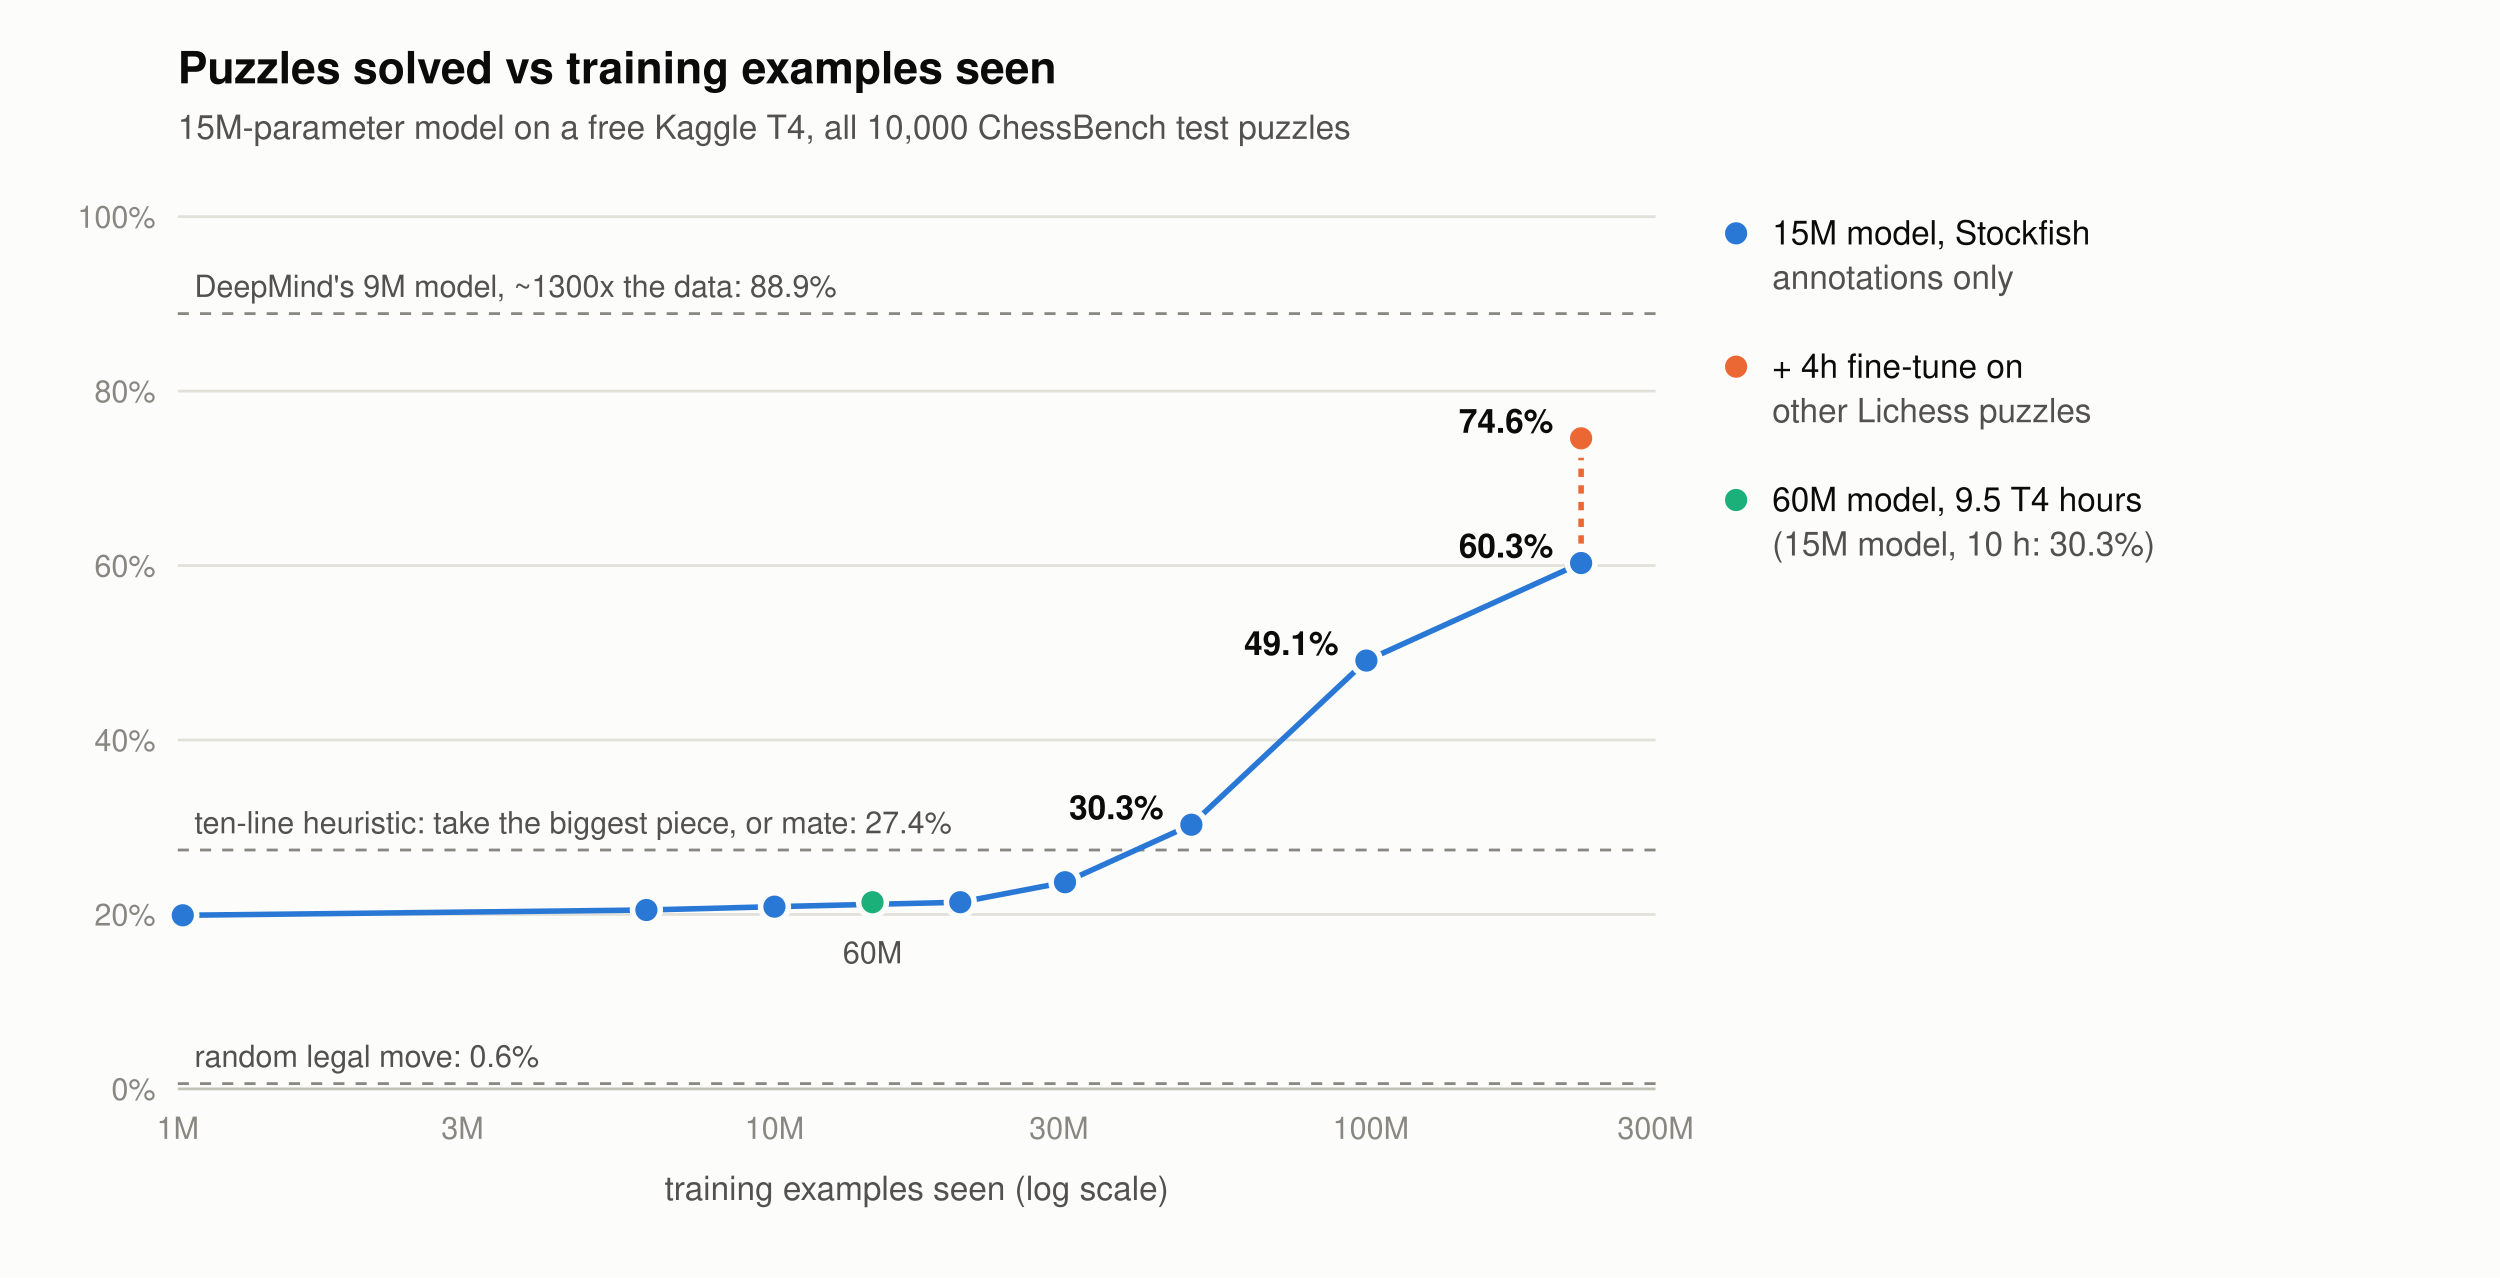
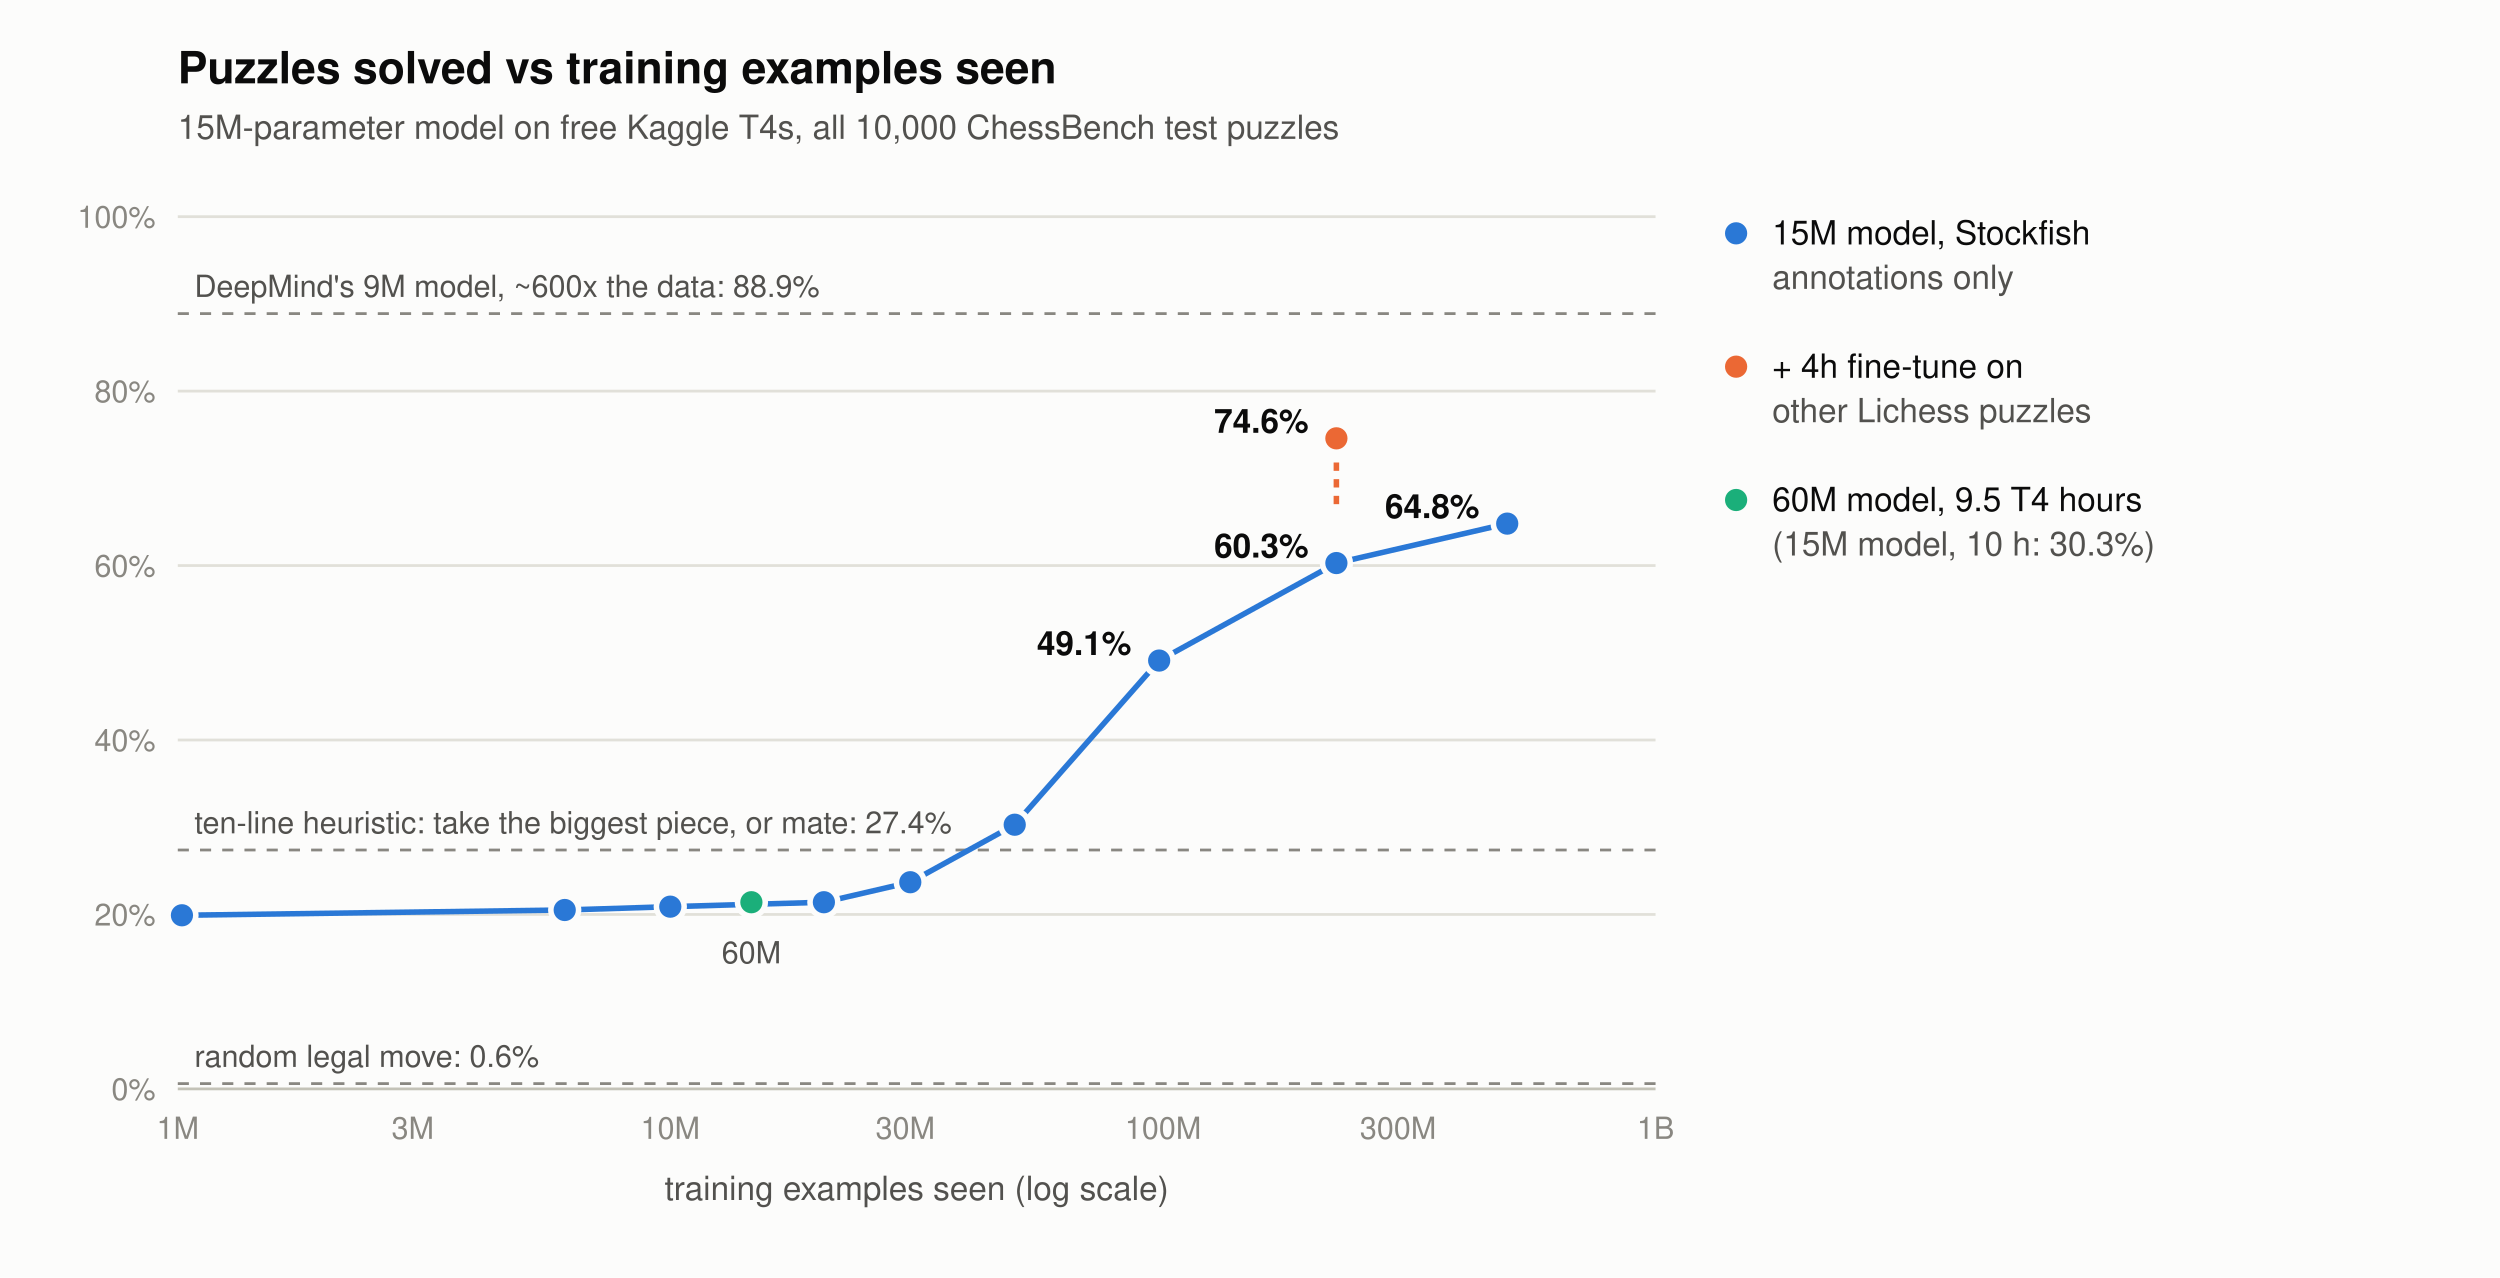
<svg xmlns="http://www.w3.org/2000/svg" viewBox="0 0 900 460" width="900" height="460" role="img" aria-labelledby="t d">
  <rect width="900" height="460" fill="#fcfcfb" />
  <text x="64.0" y="30.0" fill="#0b0b0b" font-size="16" text-anchor="start" font-weight="600" font-family="-apple-system, Segoe UI, Helvetica, Arial, sans-serif">Puzzles solved vs training examples seen</text>
-   <text x="64.0" y="50.0" fill="#52514e" font-size="12" text-anchor="start" font-weight="normal" font-family="-apple-system, Segoe UI, Helvetica, Arial, sans-serif">15M-parameter model on a free Kaggle T4, all 10,000 ChessBench test puzzles</text>
+   <text x="64.0" y="50.0" fill="#52514e" font-size="12" text-anchor="start" font-weight="normal" font-family="-apple-system, Segoe UI, Helvetica, Arial, sans-serif">15M-parameter model on free Kaggle T4s, all 10,000 ChessBench test puzzles</text>
  <line x1="64" x2="596" y1="392.0" y2="392.0" stroke="#c3c2b7" stroke-width="1" />
  <text x="56.0" y="396.0" fill="#898781" font-size="11" text-anchor="end" font-weight="normal" font-family="-apple-system, Segoe UI, Helvetica, Arial, sans-serif">0%</text>
  <line x1="64" x2="596" y1="329.2" y2="329.2" stroke="#e1e0d9" stroke-width="1" />
  <text x="56.0" y="333.2" fill="#898781" font-size="11" text-anchor="end" font-weight="normal" font-family="-apple-system, Segoe UI, Helvetica, Arial, sans-serif">20%</text>
  <line x1="64" x2="596" y1="266.4" y2="266.4" stroke="#e1e0d9" stroke-width="1" />
  <text x="56.0" y="270.4" fill="#898781" font-size="11" text-anchor="end" font-weight="normal" font-family="-apple-system, Segoe UI, Helvetica, Arial, sans-serif">40%</text>
  <line x1="64" x2="596" y1="203.6" y2="203.6" stroke="#e1e0d9" stroke-width="1" />
  <text x="56.0" y="207.6" fill="#898781" font-size="11" text-anchor="end" font-weight="normal" font-family="-apple-system, Segoe UI, Helvetica, Arial, sans-serif">60%</text>
  <line x1="64" x2="596" y1="140.8" y2="140.8" stroke="#e1e0d9" stroke-width="1" />
  <text x="56.0" y="144.8" fill="#898781" font-size="11" text-anchor="end" font-weight="normal" font-family="-apple-system, Segoe UI, Helvetica, Arial, sans-serif">80%</text>
  <line x1="64" x2="596" y1="78.0" y2="78.0" stroke="#e1e0d9" stroke-width="1" />
  <text x="56.0" y="82.0" fill="#898781" font-size="11" text-anchor="end" font-weight="normal" font-family="-apple-system, Segoe UI, Helvetica, Arial, sans-serif">100%</text>
  <text x="64.0" y="410.0" fill="#898781" font-size="11" text-anchor="middle" font-weight="normal" font-family="-apple-system, Segoe UI, Helvetica, Arial, sans-serif">1M</text>
-   <text x="166.5" y="410.0" fill="#898781" font-size="11" text-anchor="middle" font-weight="normal" font-family="-apple-system, Segoe UI, Helvetica, Arial, sans-serif">3M</text>
-   <text x="278.8" y="410.0" fill="#898781" font-size="11" text-anchor="middle" font-weight="normal" font-family="-apple-system, Segoe UI, Helvetica, Arial, sans-serif">10M</text>
-   <text x="381.2" y="410.0" fill="#898781" font-size="11" text-anchor="middle" font-weight="normal" font-family="-apple-system, Segoe UI, Helvetica, Arial, sans-serif">30M</text>
-   <text x="493.5" y="410.0" fill="#898781" font-size="11" text-anchor="middle" font-weight="normal" font-family="-apple-system, Segoe UI, Helvetica, Arial, sans-serif">100M</text>
-   <text x="596.0" y="410.0" fill="#898781" font-size="11" text-anchor="middle" font-weight="normal" font-family="-apple-system, Segoe UI, Helvetica, Arial, sans-serif">300M</text>
+   <text x="148.6" y="410.0" fill="#898781" font-size="11" text-anchor="middle" font-weight="normal" font-family="-apple-system, Segoe UI, Helvetica, Arial, sans-serif">3M</text>
+   <text x="241.3" y="410.0" fill="#898781" font-size="11" text-anchor="middle" font-weight="normal" font-family="-apple-system, Segoe UI, Helvetica, Arial, sans-serif">10M</text>
+   <text x="325.9" y="410.0" fill="#898781" font-size="11" text-anchor="middle" font-weight="normal" font-family="-apple-system, Segoe UI, Helvetica, Arial, sans-serif">30M</text>
+   <text x="418.7" y="410.0" fill="#898781" font-size="11" text-anchor="middle" font-weight="normal" font-family="-apple-system, Segoe UI, Helvetica, Arial, sans-serif">100M</text>
+   <text x="503.3" y="410.0" fill="#898781" font-size="11" text-anchor="middle" font-weight="normal" font-family="-apple-system, Segoe UI, Helvetica, Arial, sans-serif">300M</text>
+   <text x="596.0" y="410.0" fill="#898781" font-size="11" text-anchor="middle" font-weight="normal" font-family="-apple-system, Segoe UI, Helvetica, Arial, sans-serif">1B</text>
  <text x="330.0" y="432.0" fill="#52514e" font-size="12" text-anchor="middle" font-weight="normal" font-family="-apple-system, Segoe UI, Helvetica, Arial, sans-serif">training examples seen (log scale)</text>
  <line x1="64" x2="596" y1="112.9" y2="112.9" stroke="#898781" stroke-width="1" stroke-dasharray="4 4" />
-   <text x="70.0" y="106.9" fill="#52514e" font-size="11" text-anchor="start" font-weight="normal" font-family="-apple-system, Segoe UI, Helvetica, Arial, sans-serif">DeepMind's 9M model, ~1300x the data: 88.9%</text>
+   <text x="70.0" y="106.9" fill="#52514e" font-size="11" text-anchor="start" font-weight="normal" font-family="-apple-system, Segoe UI, Helvetica, Arial, sans-serif">DeepMind's 9M model, ~600x the data: 88.9%</text>
  <line x1="64" x2="596" y1="306.0" y2="306.0" stroke="#898781" stroke-width="1" stroke-dasharray="4 4" />
  <text x="70.0" y="300.0" fill="#52514e" font-size="11" text-anchor="start" font-weight="normal" font-family="-apple-system, Segoe UI, Helvetica, Arial, sans-serif">ten-line heuristic: take the biggest piece, or mate: 27.4%</text>
  <line x1="64" x2="596" y1="390.1" y2="390.1" stroke="#898781" stroke-width="1" stroke-dasharray="4 4" />
  <text x="70.0" y="384.1" fill="#52514e" font-size="11" text-anchor="start" font-weight="normal" font-family="-apple-system, Segoe UI, Helvetica, Arial, sans-serif">random legal move: 0.6%</text>
-   <polyline points="65.8,329.5 232.7,327.6 278.8,326.4 345.7,324.8 383.4,317.6 428.9,296.9 491.9,237.8 569.2,202.7" fill="none" stroke="#2a78d6" stroke-width="2" stroke-linejoin="round" stroke-linecap="round" />
-   <circle cx="65.8" cy="329.5" r="5" fill="#2a78d6" stroke="#fcfcfb" stroke-width="2" />
-   <circle cx="232.7" cy="327.6" r="5" fill="#2a78d6" stroke="#fcfcfb" stroke-width="2" />
-   <circle cx="278.8" cy="326.4" r="5" fill="#2a78d6" stroke="#fcfcfb" stroke-width="2" />
-   <circle cx="345.7" cy="324.8" r="5" fill="#2a78d6" stroke="#fcfcfb" stroke-width="2" />
-   <circle cx="383.4" cy="317.6" r="5" fill="#2a78d6" stroke="#fcfcfb" stroke-width="2" />
-   <circle cx="428.9" cy="296.9" r="5" fill="#2a78d6" stroke="#fcfcfb" stroke-width="2" />
-   <circle cx="491.9" cy="237.8" r="5" fill="#2a78d6" stroke="#fcfcfb" stroke-width="2" />
-   <circle cx="569.2" cy="202.7" r="5" fill="#2a78d6" stroke="#fcfcfb" stroke-width="2" />
-   <text x="418.9" y="294.9" fill="#0b0b0b" font-size="12" text-anchor="end" font-weight="600" font-family="-apple-system, Segoe UI, Helvetica, Arial, sans-serif">30.3%</text>
-   <text x="481.9" y="235.8" fill="#0b0b0b" font-size="12" text-anchor="end" font-weight="600" font-family="-apple-system, Segoe UI, Helvetica, Arial, sans-serif">49.1%</text>
-   <text x="559.2" y="200.7" fill="#0b0b0b" font-size="12" text-anchor="end" font-weight="600" font-family="-apple-system, Segoe UI, Helvetica, Arial, sans-serif">60.3%</text>
-   <line x1="569.2" x2="569.2" y1="195.7" y2="164.8" stroke="#eb6834" stroke-width="2" stroke-dasharray="3 3" />
-   <circle cx="569.2" cy="157.8" r="5" fill="#eb6834" stroke="#fcfcfb" stroke-width="2" />
-   <text x="559.2" y="155.8" fill="#0b0b0b" font-size="12" text-anchor="end" font-weight="600" font-family="-apple-system, Segoe UI, Helvetica, Arial, sans-serif">74.6%</text>
-   <circle cx="314.1" cy="324.8" r="5" fill="#1baf7a" stroke="#fcfcfb" stroke-width="2" />
-   <text x="314.1" y="346.8" fill="#52514e" font-size="11" text-anchor="middle" font-weight="normal" font-family="-apple-system, Segoe UI, Helvetica, Arial, sans-serif">60M</text>
+   <polyline points="65.5,329.5 203.3,327.6 241.3,326.4 296.6,324.8 327.7,317.6 365.3,296.9 417.3,237.8 481.1,202.7 542.6,188.5" fill="none" stroke="#2a78d6" stroke-width="2" stroke-linejoin="round" stroke-linecap="round" />
+   <circle cx="65.5" cy="329.5" r="5" fill="#2a78d6" stroke="#fcfcfb" stroke-width="2" />
+   <circle cx="203.3" cy="327.6" r="5" fill="#2a78d6" stroke="#fcfcfb" stroke-width="2" />
+   <circle cx="241.3" cy="326.4" r="5" fill="#2a78d6" stroke="#fcfcfb" stroke-width="2" />
+   <circle cx="296.6" cy="324.8" r="5" fill="#2a78d6" stroke="#fcfcfb" stroke-width="2" />
+   <circle cx="327.7" cy="317.6" r="5" fill="#2a78d6" stroke="#fcfcfb" stroke-width="2" />
+   <circle cx="365.3" cy="296.9" r="5" fill="#2a78d6" stroke="#fcfcfb" stroke-width="2" />
+   <circle cx="417.3" cy="237.8" r="5" fill="#2a78d6" stroke="#fcfcfb" stroke-width="2" />
+   <circle cx="481.1" cy="202.7" r="5" fill="#2a78d6" stroke="#fcfcfb" stroke-width="2" />
+   <circle cx="542.6" cy="188.5" r="5" fill="#2a78d6" stroke="#fcfcfb" stroke-width="2" />
+   <text x="407.3" y="235.8" fill="#0b0b0b" font-size="12" text-anchor="end" font-weight="600" font-family="-apple-system, Segoe UI, Helvetica, Arial, sans-serif">49.1%</text>
+   <text x="471.1" y="200.7" fill="#0b0b0b" font-size="12" text-anchor="end" font-weight="600" font-family="-apple-system, Segoe UI, Helvetica, Arial, sans-serif">60.3%</text>
+   <text x="532.6" y="186.5" fill="#0b0b0b" font-size="12" text-anchor="end" font-weight="600" font-family="-apple-system, Segoe UI, Helvetica, Arial, sans-serif">64.8%</text>
+   <line x1="481.1" x2="481.1" y1="181.5" y2="164.8" stroke="#eb6834" stroke-width="2" stroke-dasharray="3 3" />
+   <circle cx="481.1" cy="157.8" r="5" fill="#eb6834" stroke="#fcfcfb" stroke-width="2" />
+   <text x="471.1" y="155.8" fill="#0b0b0b" font-size="12" text-anchor="end" font-weight="600" font-family="-apple-system, Segoe UI, Helvetica, Arial, sans-serif">74.6%</text>
+   <circle cx="270.5" cy="324.8" r="5" fill="#1baf7a" stroke="#fcfcfb" stroke-width="2" />
+   <text x="270.5" y="346.8" fill="#52514e" font-size="11" text-anchor="middle" font-weight="normal" font-family="-apple-system, Segoe UI, Helvetica, Arial, sans-serif">60M</text>
  <circle cx="625.0" cy="84.0" r="5" fill="#2a78d6" stroke="#fcfcfb" stroke-width="2" />
  <text x="638.0" y="88.0" fill="#0b0b0b" font-size="12" text-anchor="start" font-weight="normal" font-family="-apple-system, Segoe UI, Helvetica, Arial, sans-serif">15M model, Stockfish</text>
  <text x="638.0" y="104.0" fill="#52514e" font-size="12" text-anchor="start" font-weight="normal" font-family="-apple-system, Segoe UI, Helvetica, Arial, sans-serif">annotations only</text>
  <circle cx="625.0" cy="132.0" r="5" fill="#eb6834" stroke="#fcfcfb" stroke-width="2" />
  <text x="638.0" y="136.0" fill="#0b0b0b" font-size="12" text-anchor="start" font-weight="normal" font-family="-apple-system, Segoe UI, Helvetica, Arial, sans-serif">+ 4h fine-tune on</text>
  <text x="638.0" y="152.0" fill="#52514e" font-size="12" text-anchor="start" font-weight="normal" font-family="-apple-system, Segoe UI, Helvetica, Arial, sans-serif">other Lichess puzzles</text>
  <circle cx="625.0" cy="180.0" r="5" fill="#1baf7a" stroke="#fcfcfb" stroke-width="2" />
  <text x="638.0" y="184.0" fill="#0b0b0b" font-size="12" text-anchor="start" font-weight="normal" font-family="-apple-system, Segoe UI, Helvetica, Arial, sans-serif">60M model, 9.5 T4 hours</text>
  <text x="638.0" y="200.0" fill="#52514e" font-size="12" text-anchor="start" font-weight="normal" font-family="-apple-system, Segoe UI, Helvetica, Arial, sans-serif">(15M model, 10 h: 30.3%)</text>
</svg>
